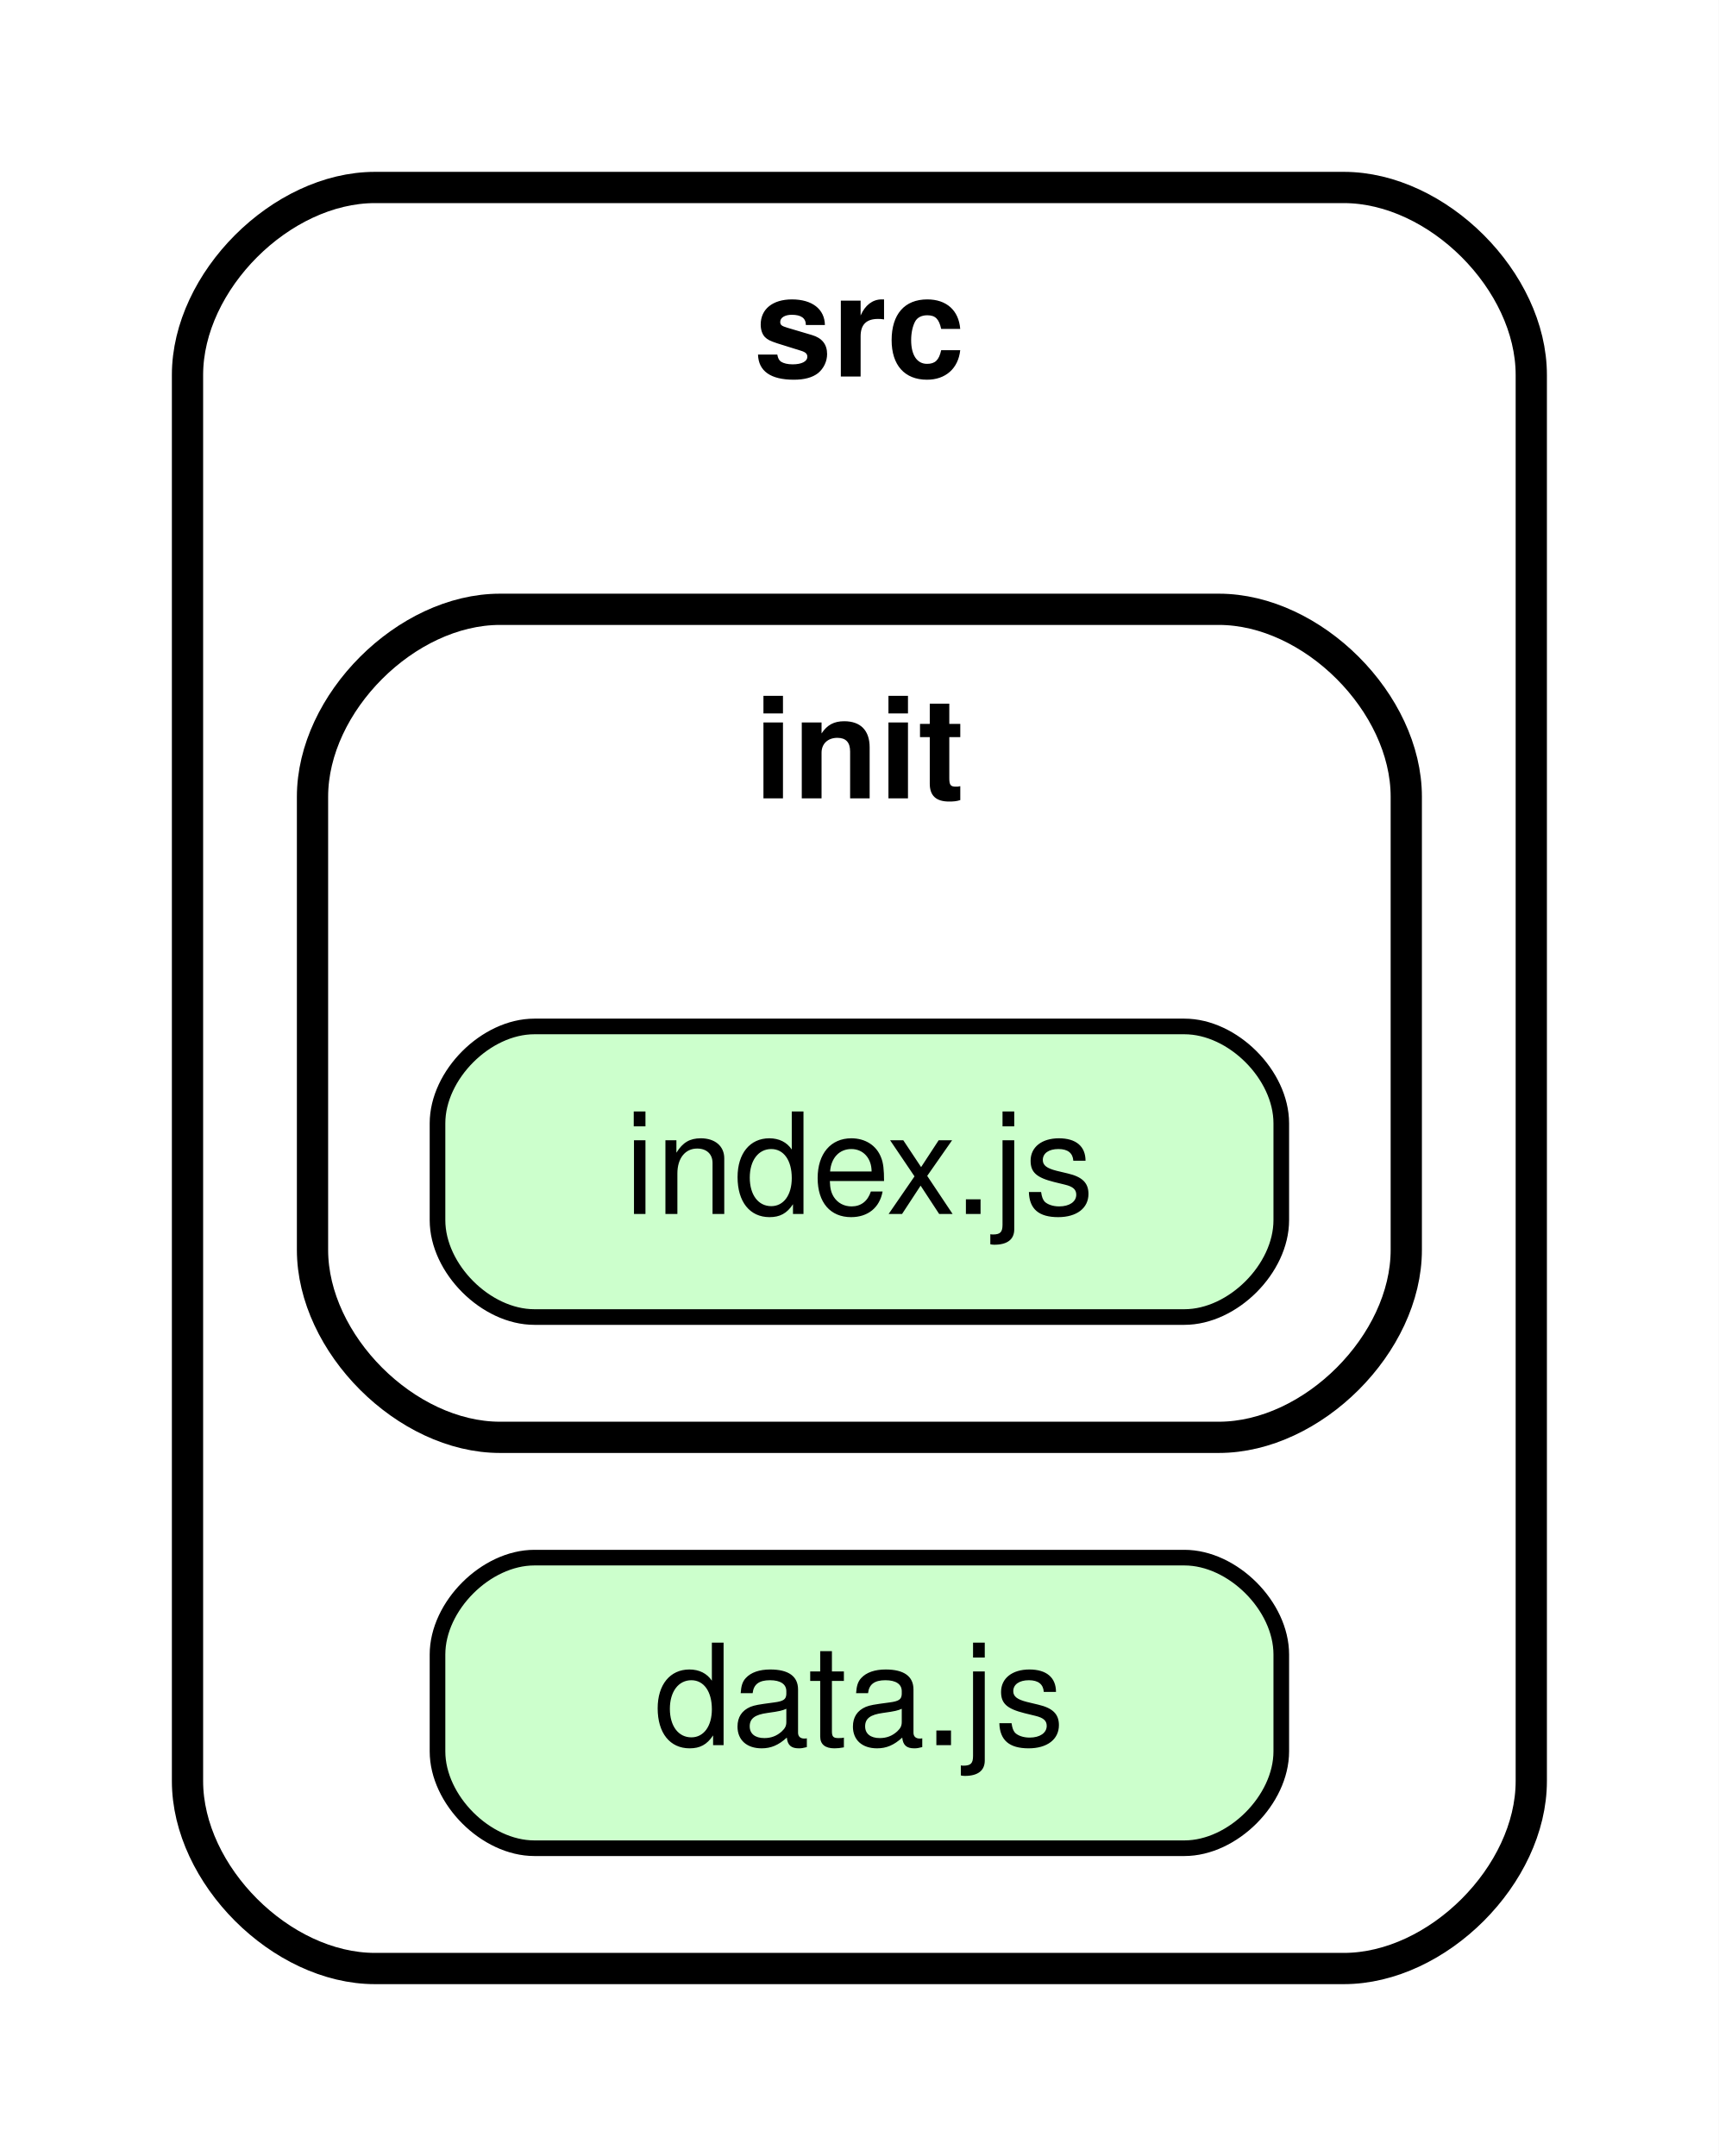
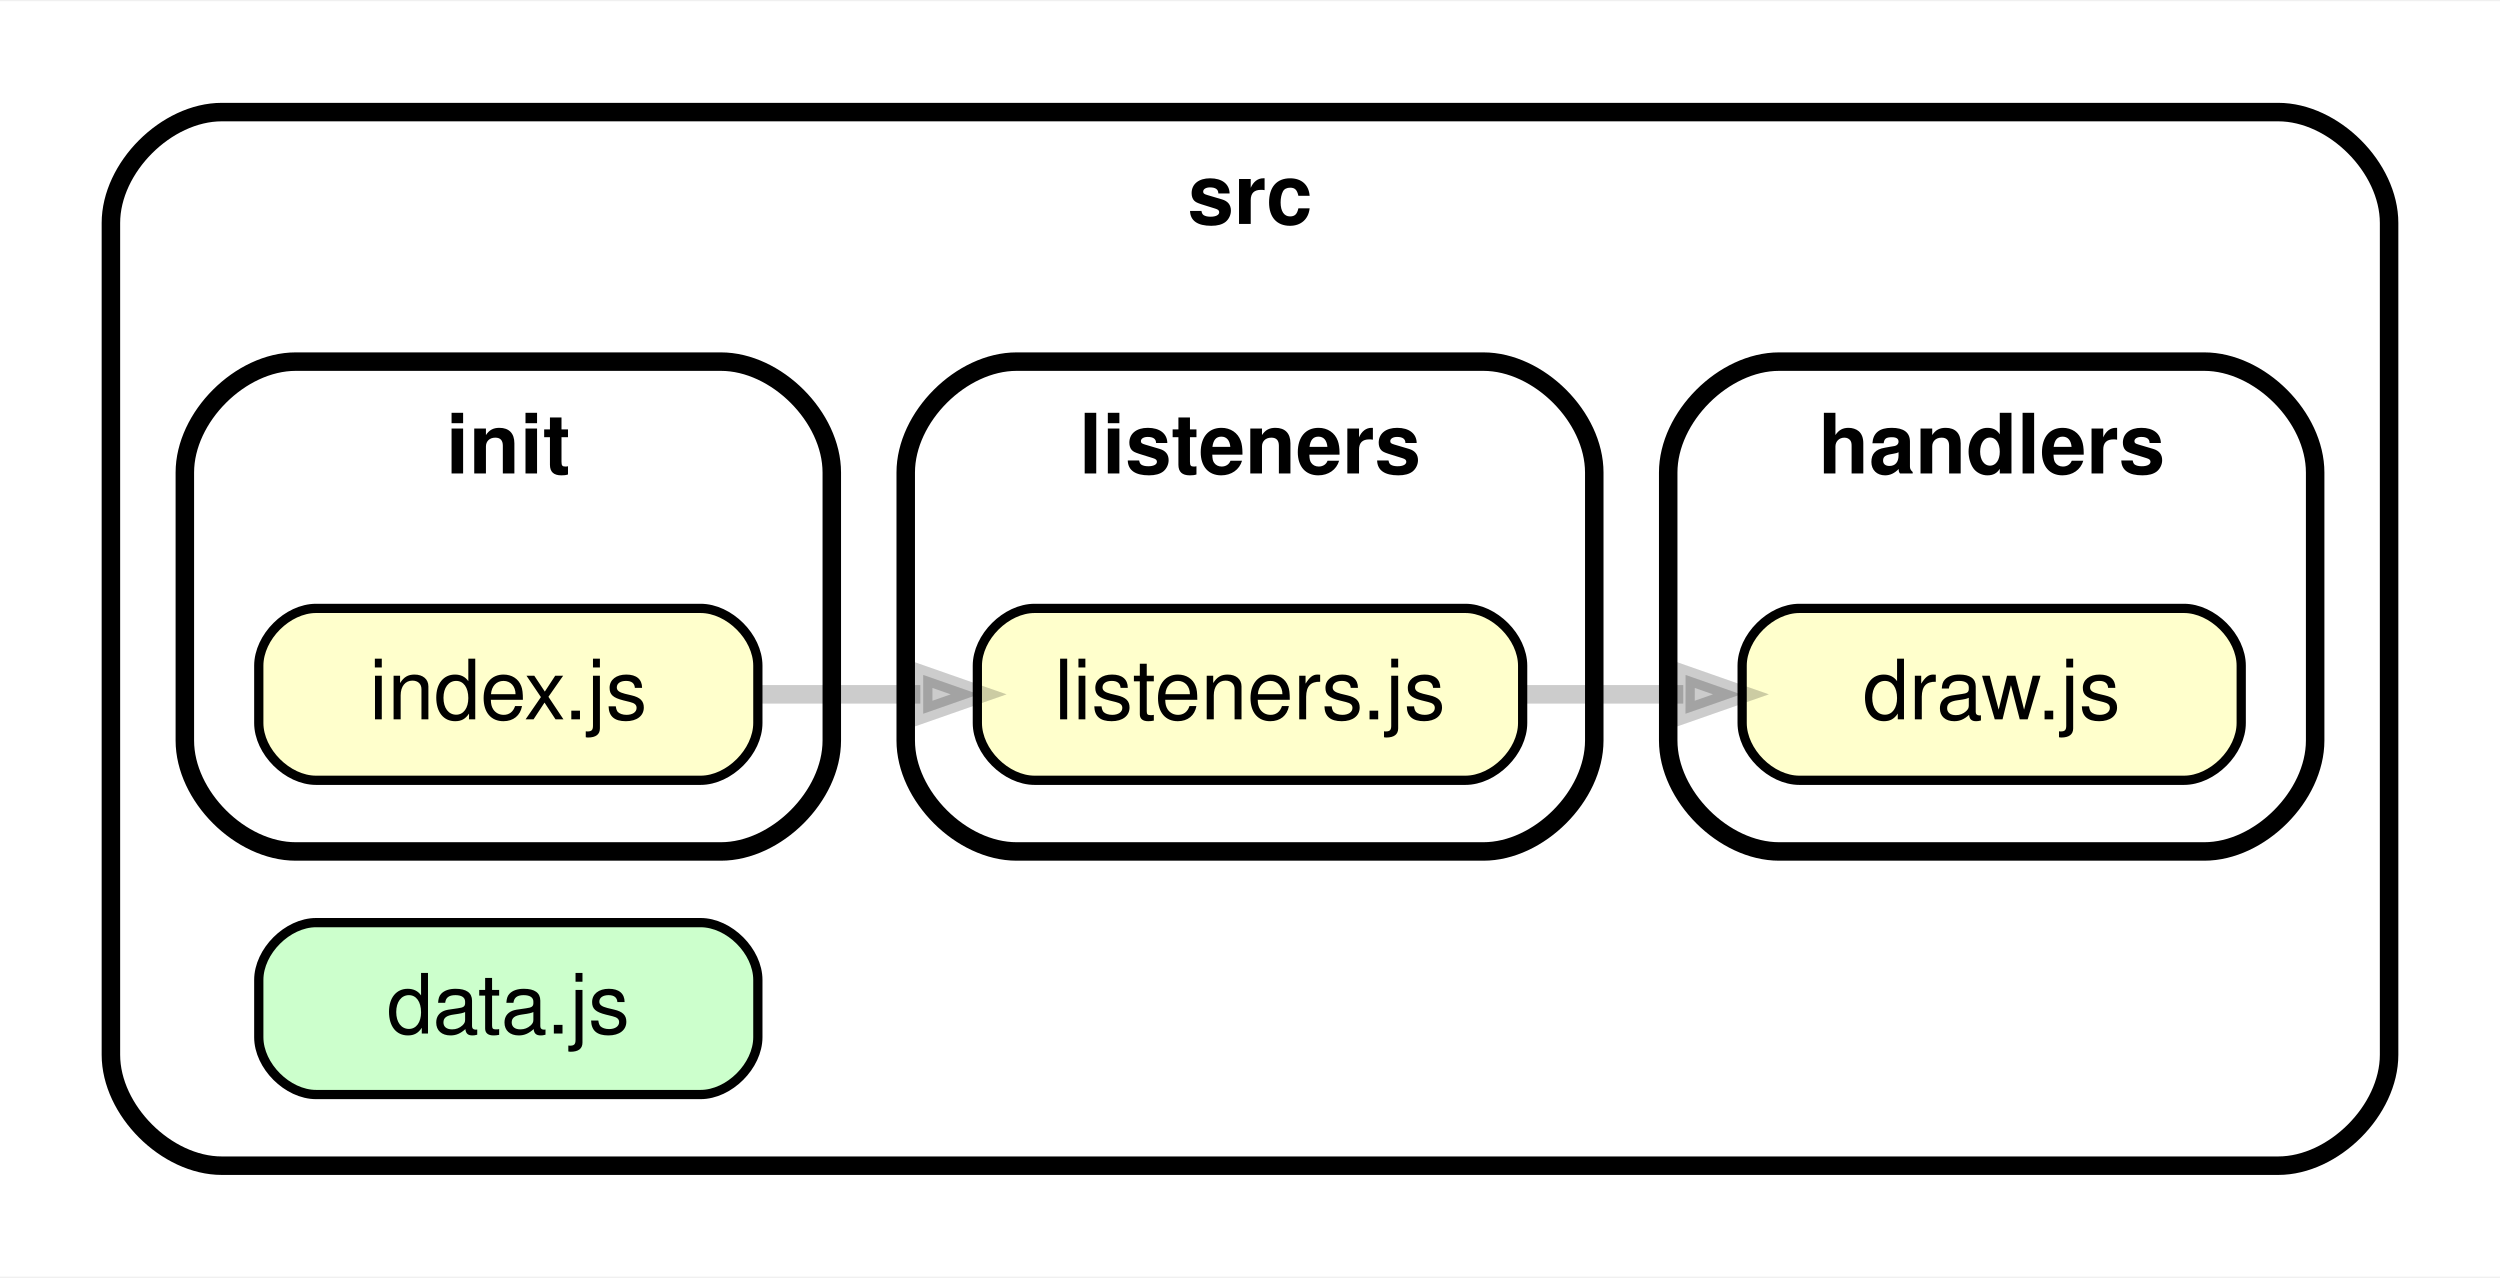
- <svg xmlns="http://www.w3.org/2000/svg" xmlns:xlink="http://www.w3.org/1999/xlink" width="110pt" height="138pt" viewBox="0.00 0.00 110.00 138.00">
+ <svg xmlns="http://www.w3.org/2000/svg" xmlns:xlink="http://www.w3.org/1999/xlink" width="270pt" height="138pt" viewBox="0.00 0.00 270.50 138.00">
  <g id="graph0" class="graph" transform="scale(1 1) rotate(0) translate(4 134)">
-     <polygon fill="white" stroke="transparent" points="-4,4 -4,-134 106,-134 106,4 -4,4" />
+     <polygon fill="white" stroke="transparent" points="-4,4 -4,-134 266.5,-134 266.5,4 -4,4" />
    <g id="clust1" class="cluster">
-       <path fill="#ffffff" stroke="black" stroke-width="2" d="M20,-8C20,-8 82,-8 82,-8 88,-8 94,-14 94,-20 94,-20 94,-110 94,-110 94,-116 88,-122 82,-122 82,-122 20,-122 20,-122 14,-122 8,-116 8,-110 8,-110 8,-20 8,-20 8,-14 14,-8 20,-8" />
-       <text text-anchor="middle" x="51" y="-109.9" font-family="Helvetica,sans-Serif" font-weight="bold" font-size="9.00">src</text>
+       <path fill="#ffffff" stroke="black" stroke-width="2" d="M20,-8C20,-8 242.5,-8 242.5,-8 248.5,-8 254.5,-14 254.5,-20 254.5,-20 254.5,-110 254.5,-110 254.5,-116 248.5,-122 242.5,-122 242.5,-122 20,-122 20,-122 14,-122 8,-116 8,-110 8,-110 8,-20 8,-20 8,-14 14,-8 20,-8" />
+       <text text-anchor="middle" x="131.25" y="-109.9" font-family="Helvetica,sans-Serif" font-weight="bold" font-size="9.00">src</text>
    </g>
    <g id="clust2" class="cluster">
+       <path fill="#ffffff" stroke="black" stroke-width="2" d="M188.5,-42C188.5,-42 234.5,-42 234.5,-42 240.5,-42 246.5,-48 246.5,-54 246.5,-54 246.5,-83 246.5,-83 246.5,-89 240.5,-95 234.5,-95 234.5,-95 188.5,-95 188.5,-95 182.5,-95 176.5,-89 176.5,-83 176.5,-83 176.5,-54 176.5,-54 176.5,-48 182.5,-42 188.5,-42" />
+       <text text-anchor="middle" x="211.5" y="-82.9" font-family="Helvetica,sans-Serif" font-weight="bold" font-size="9.00">handlers</text>
+     </g>
+     <g id="clust3" class="cluster">
      <path fill="#ffffff" stroke="black" stroke-width="2" d="M28,-42C28,-42 74,-42 74,-42 80,-42 86,-48 86,-54 86,-54 86,-83 86,-83 86,-89 80,-95 74,-95 74,-95 28,-95 28,-95 22,-95 16,-89 16,-83 16,-83 16,-54 16,-54 16,-48 22,-42 28,-42" />
      <text text-anchor="middle" x="51" y="-82.9" font-family="Helvetica,sans-Serif" font-weight="bold" font-size="9.00">init</text>
+     </g>
+     <g id="clust4" class="cluster">
+       <path fill="#ffffff" stroke="black" stroke-width="2" d="M106,-42C106,-42 156.5,-42 156.5,-42 162.5,-42 168.5,-48 168.5,-54 168.5,-54 168.5,-83 168.5,-83 168.5,-89 162.5,-95 156.5,-95 156.5,-95 106,-95 106,-95 100,-95 94,-89 94,-83 94,-83 94,-54 94,-54 94,-48 100,-42 106,-42" />
+       <text text-anchor="middle" x="131.25" y="-82.9" font-family="Helvetica,sans-Serif" font-weight="bold" font-size="9.00">listeners</text>
    </g>
    <g id="node1" class="node">
      <g id="a_node1">
        <a xlink:href="src/data.js" xlink:title="data.js">
          <path fill="#ccffcc" stroke="black" d="M71.8,-34.3C71.8,-34.3 30.2,-34.3 30.2,-34.3 27.1,-34.3 24,-31.2 24,-28.1 24,-28.1 24,-21.9 24,-21.9 24,-18.8 27.1,-15.7 30.2,-15.7 30.2,-15.7 71.8,-15.7 71.8,-15.7 74.9,-15.7 78,-18.8 78,-21.9 78,-21.9 78,-28.1 78,-28.1 78,-31.2 74.9,-34.3 71.8,-34.3" />
          <text text-anchor="middle" x="51" y="-22.3" font-family="Helvetica,sans-Serif" font-size="9.00">data.js</text>
        </a>
      </g>
    </g>
    <g id="node2" class="node">
      <g id="a_node2">
+         <a xlink:href="src/handlers/draw.js" xlink:title="draw.js">
+           <path fill="#ffffcc" stroke="black" d="M232.3,-68.3C232.3,-68.3 190.7,-68.3 190.7,-68.3 187.6,-68.3 184.5,-65.2 184.5,-62.1 184.5,-62.1 184.5,-55.9 184.5,-55.9 184.5,-52.8 187.6,-49.7 190.7,-49.7 190.7,-49.7 232.3,-49.7 232.3,-49.7 235.4,-49.7 238.5,-52.8 238.5,-55.9 238.5,-55.9 238.5,-62.1 238.5,-62.1 238.5,-65.2 235.4,-68.3 232.3,-68.3" />
+           <text text-anchor="middle" x="211.5" y="-56.3" font-family="Helvetica,sans-Serif" font-size="9.00">draw.js</text>
+         </a>
+       </g>
+     </g>
+     <g id="node3" class="node">
+       <g id="a_node3">
        <a xlink:href="src/init/index.js" xlink:title="index.js">
-           <path fill="#ccffcc" stroke="black" d="M71.8,-68.3C71.8,-68.3 30.2,-68.3 30.2,-68.3 27.1,-68.3 24,-65.2 24,-62.1 24,-62.1 24,-55.9 24,-55.9 24,-52.8 27.1,-49.7 30.2,-49.7 30.2,-49.7 71.8,-49.7 71.8,-49.7 74.9,-49.7 78,-52.8 78,-55.9 78,-55.9 78,-62.1 78,-62.1 78,-65.2 74.9,-68.3 71.8,-68.3" />
+           <path fill="#ffffcc" stroke="black" d="M71.8,-68.3C71.8,-68.3 30.2,-68.3 30.2,-68.3 27.1,-68.3 24,-65.2 24,-62.1 24,-62.1 24,-55.9 24,-55.9 24,-52.8 27.1,-49.7 30.2,-49.7 30.2,-49.7 71.8,-49.7 71.8,-49.7 74.9,-49.7 78,-52.8 78,-55.9 78,-55.9 78,-62.1 78,-62.1 78,-65.2 74.9,-68.3 71.8,-68.3" />
          <text text-anchor="middle" x="51" y="-56.3" font-family="Helvetica,sans-Serif" font-size="9.00">index.js</text>
        </a>
      </g>
    </g>
+     <g id="node4" class="node">
+       <g id="a_node4">
+         <a xlink:href="src/listeners/listeners.js" xlink:title="listeners.js">
+           <path fill="#ffffcc" stroke="black" d="M154.55,-68.3C154.55,-68.3 107.95,-68.3 107.95,-68.3 104.85,-68.3 101.75,-65.2 101.75,-62.1 101.75,-62.1 101.75,-55.9 101.75,-55.9 101.75,-52.8 104.85,-49.7 107.95,-49.7 107.95,-49.7 154.55,-49.7 154.55,-49.7 157.65,-49.7 160.75,-52.8 160.75,-55.9 160.75,-55.9 160.75,-62.1 160.75,-62.1 160.75,-65.2 157.65,-68.3 154.55,-68.3" />
+           <text text-anchor="middle" x="131.25" y="-56.3" font-family="Helvetica,sans-Serif" font-size="9.00">listeners.js</text>
+         </a>
+       </g>
+     </g>
+     <g id="edge1" class="edge">
+       <path fill="none" stroke="#000000" stroke-width="2" stroke-opacity="0.2" d="M78.06,-59C83.67,-59 89.69,-59 95.58,-59" />
+       <polygon fill="#000000" fill-opacity="0.2" stroke="#000000" stroke-width="2" stroke-opacity="0.2" points="95.89,-61.1 101.89,-59 95.89,-56.9 95.89,-61.1" />
+     </g>
+     <g id="edge2" class="edge">
+       <path fill="none" stroke="#000000" stroke-width="2" stroke-opacity="0.2" d="M160.5,-59C166.22,-59 172.28,-59 178.13,-59" />
+       <polygon fill="#000000" fill-opacity="0.2" stroke="#000000" stroke-width="2" stroke-opacity="0.2" points="178.38,-61.1 184.37,-59 178.37,-56.9 178.38,-61.1" />
+     </g>
  </g>
</svg>
